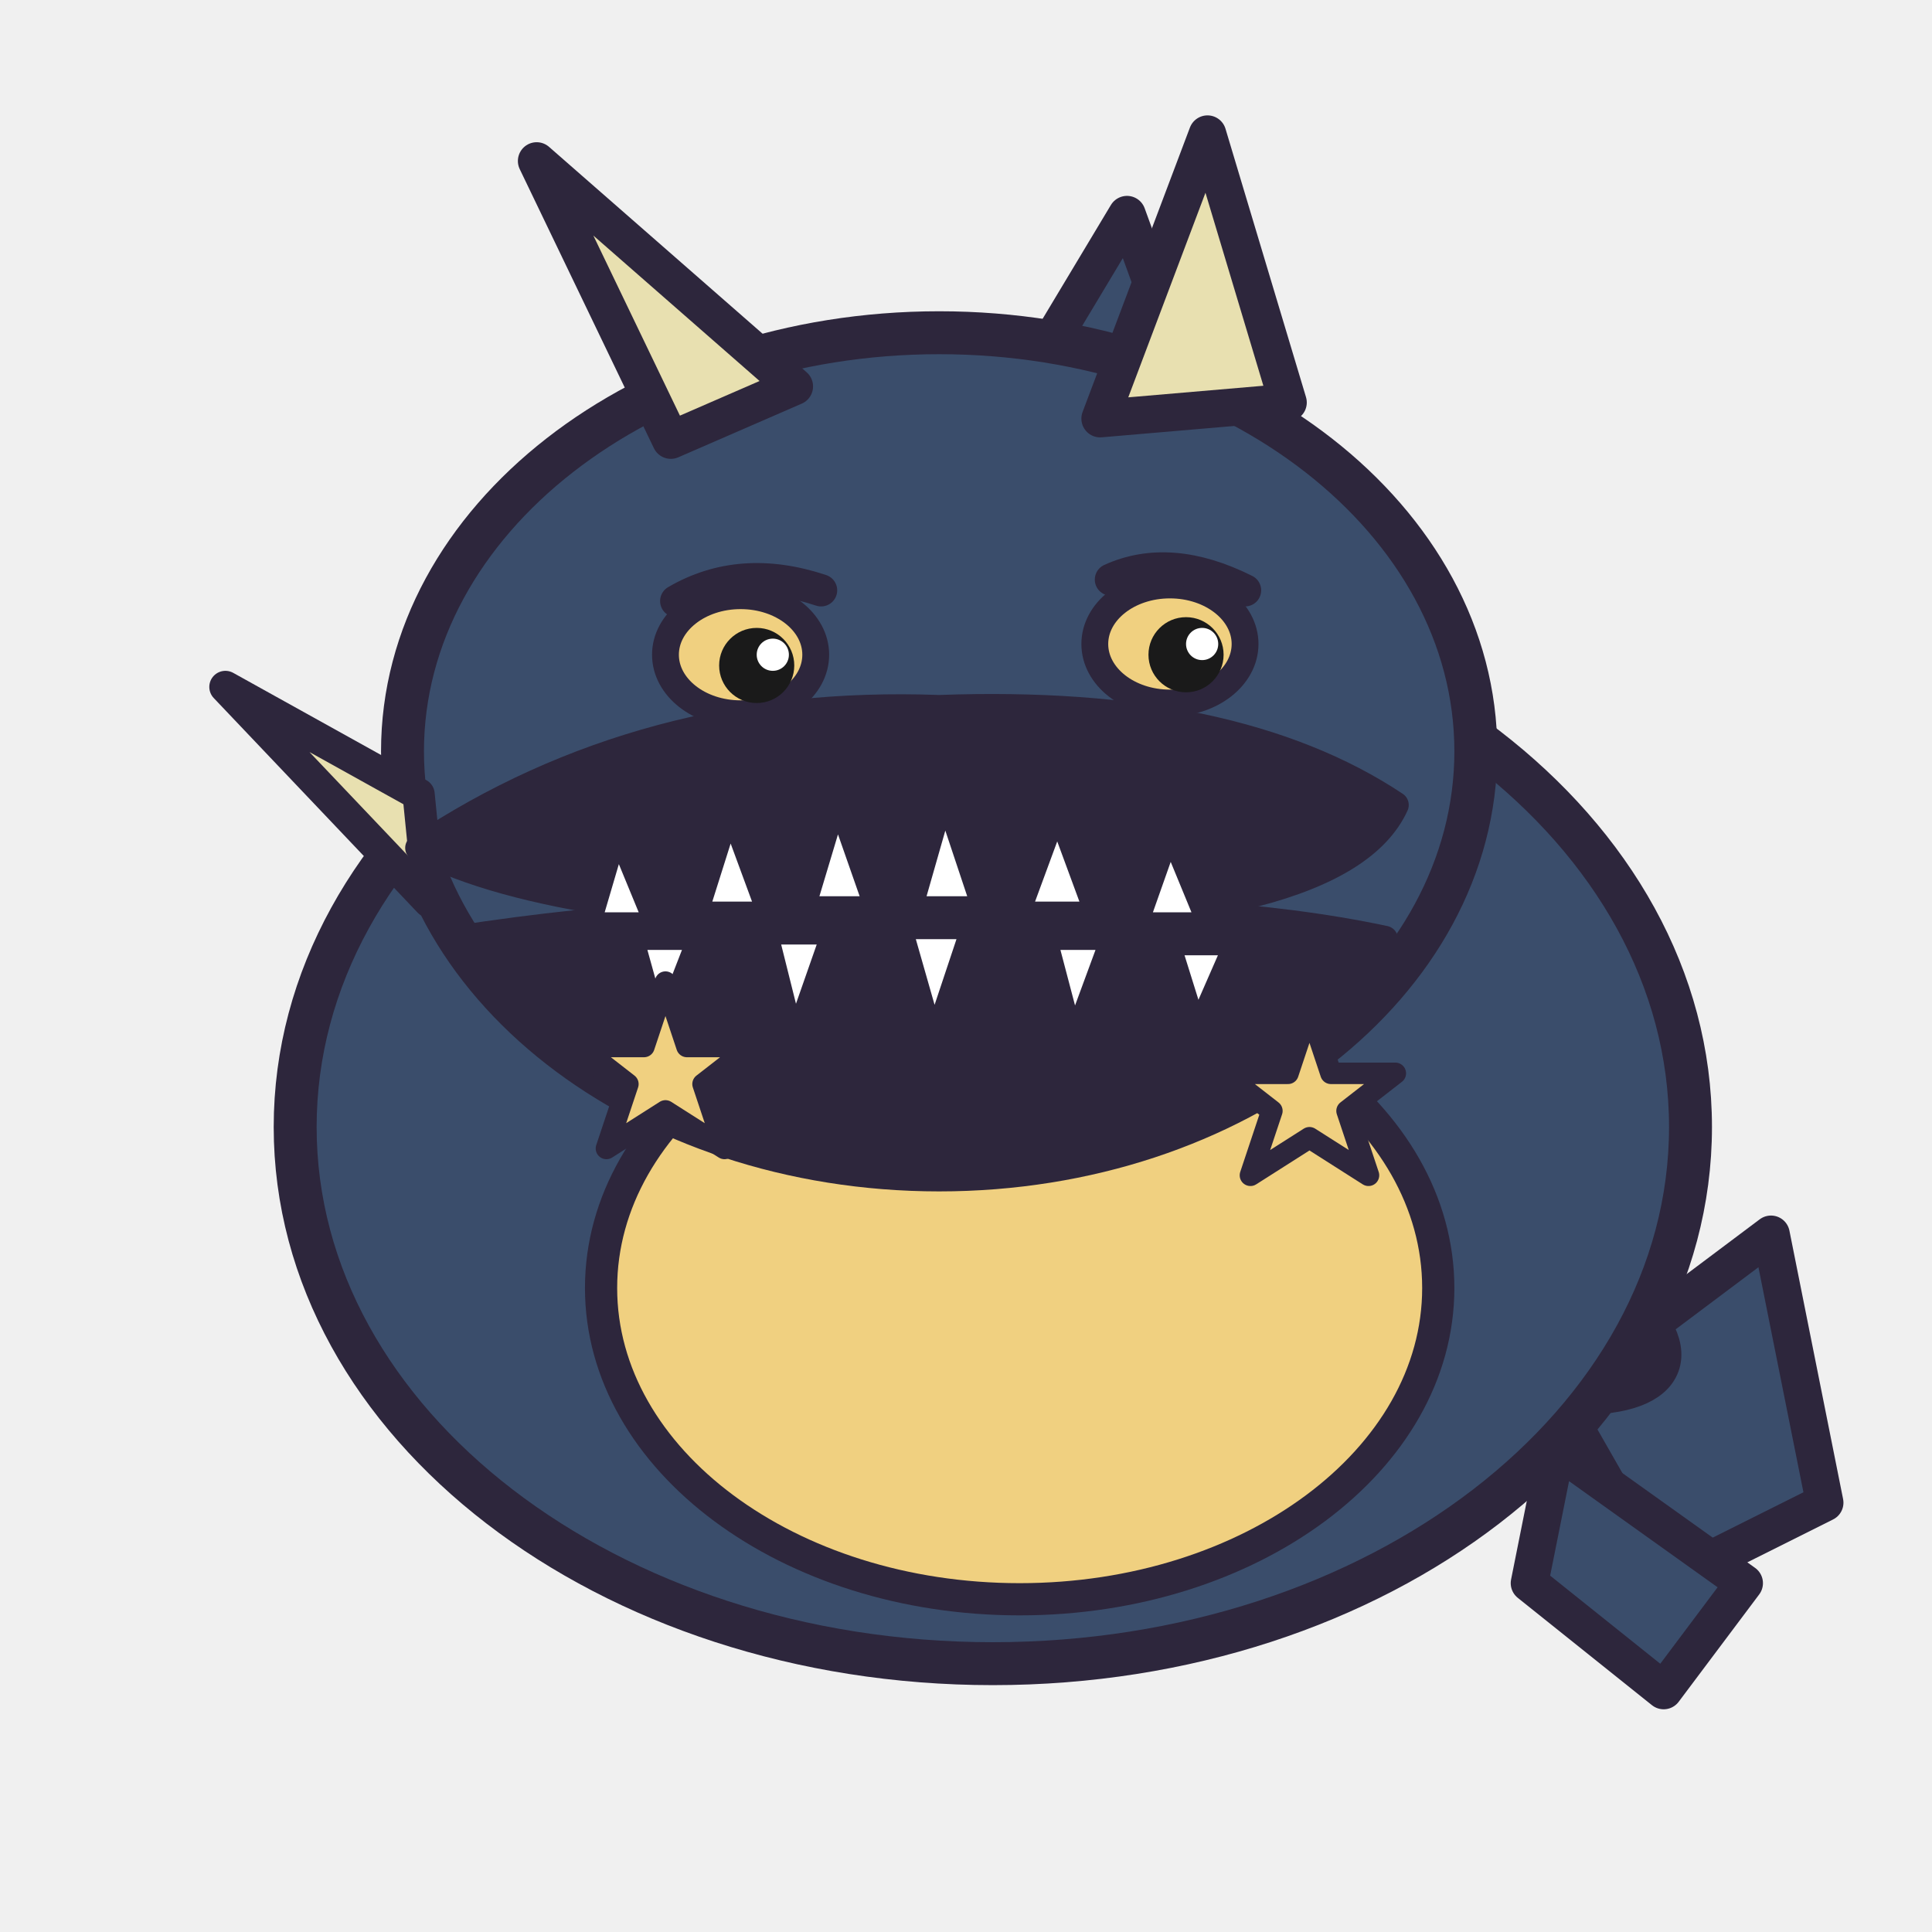
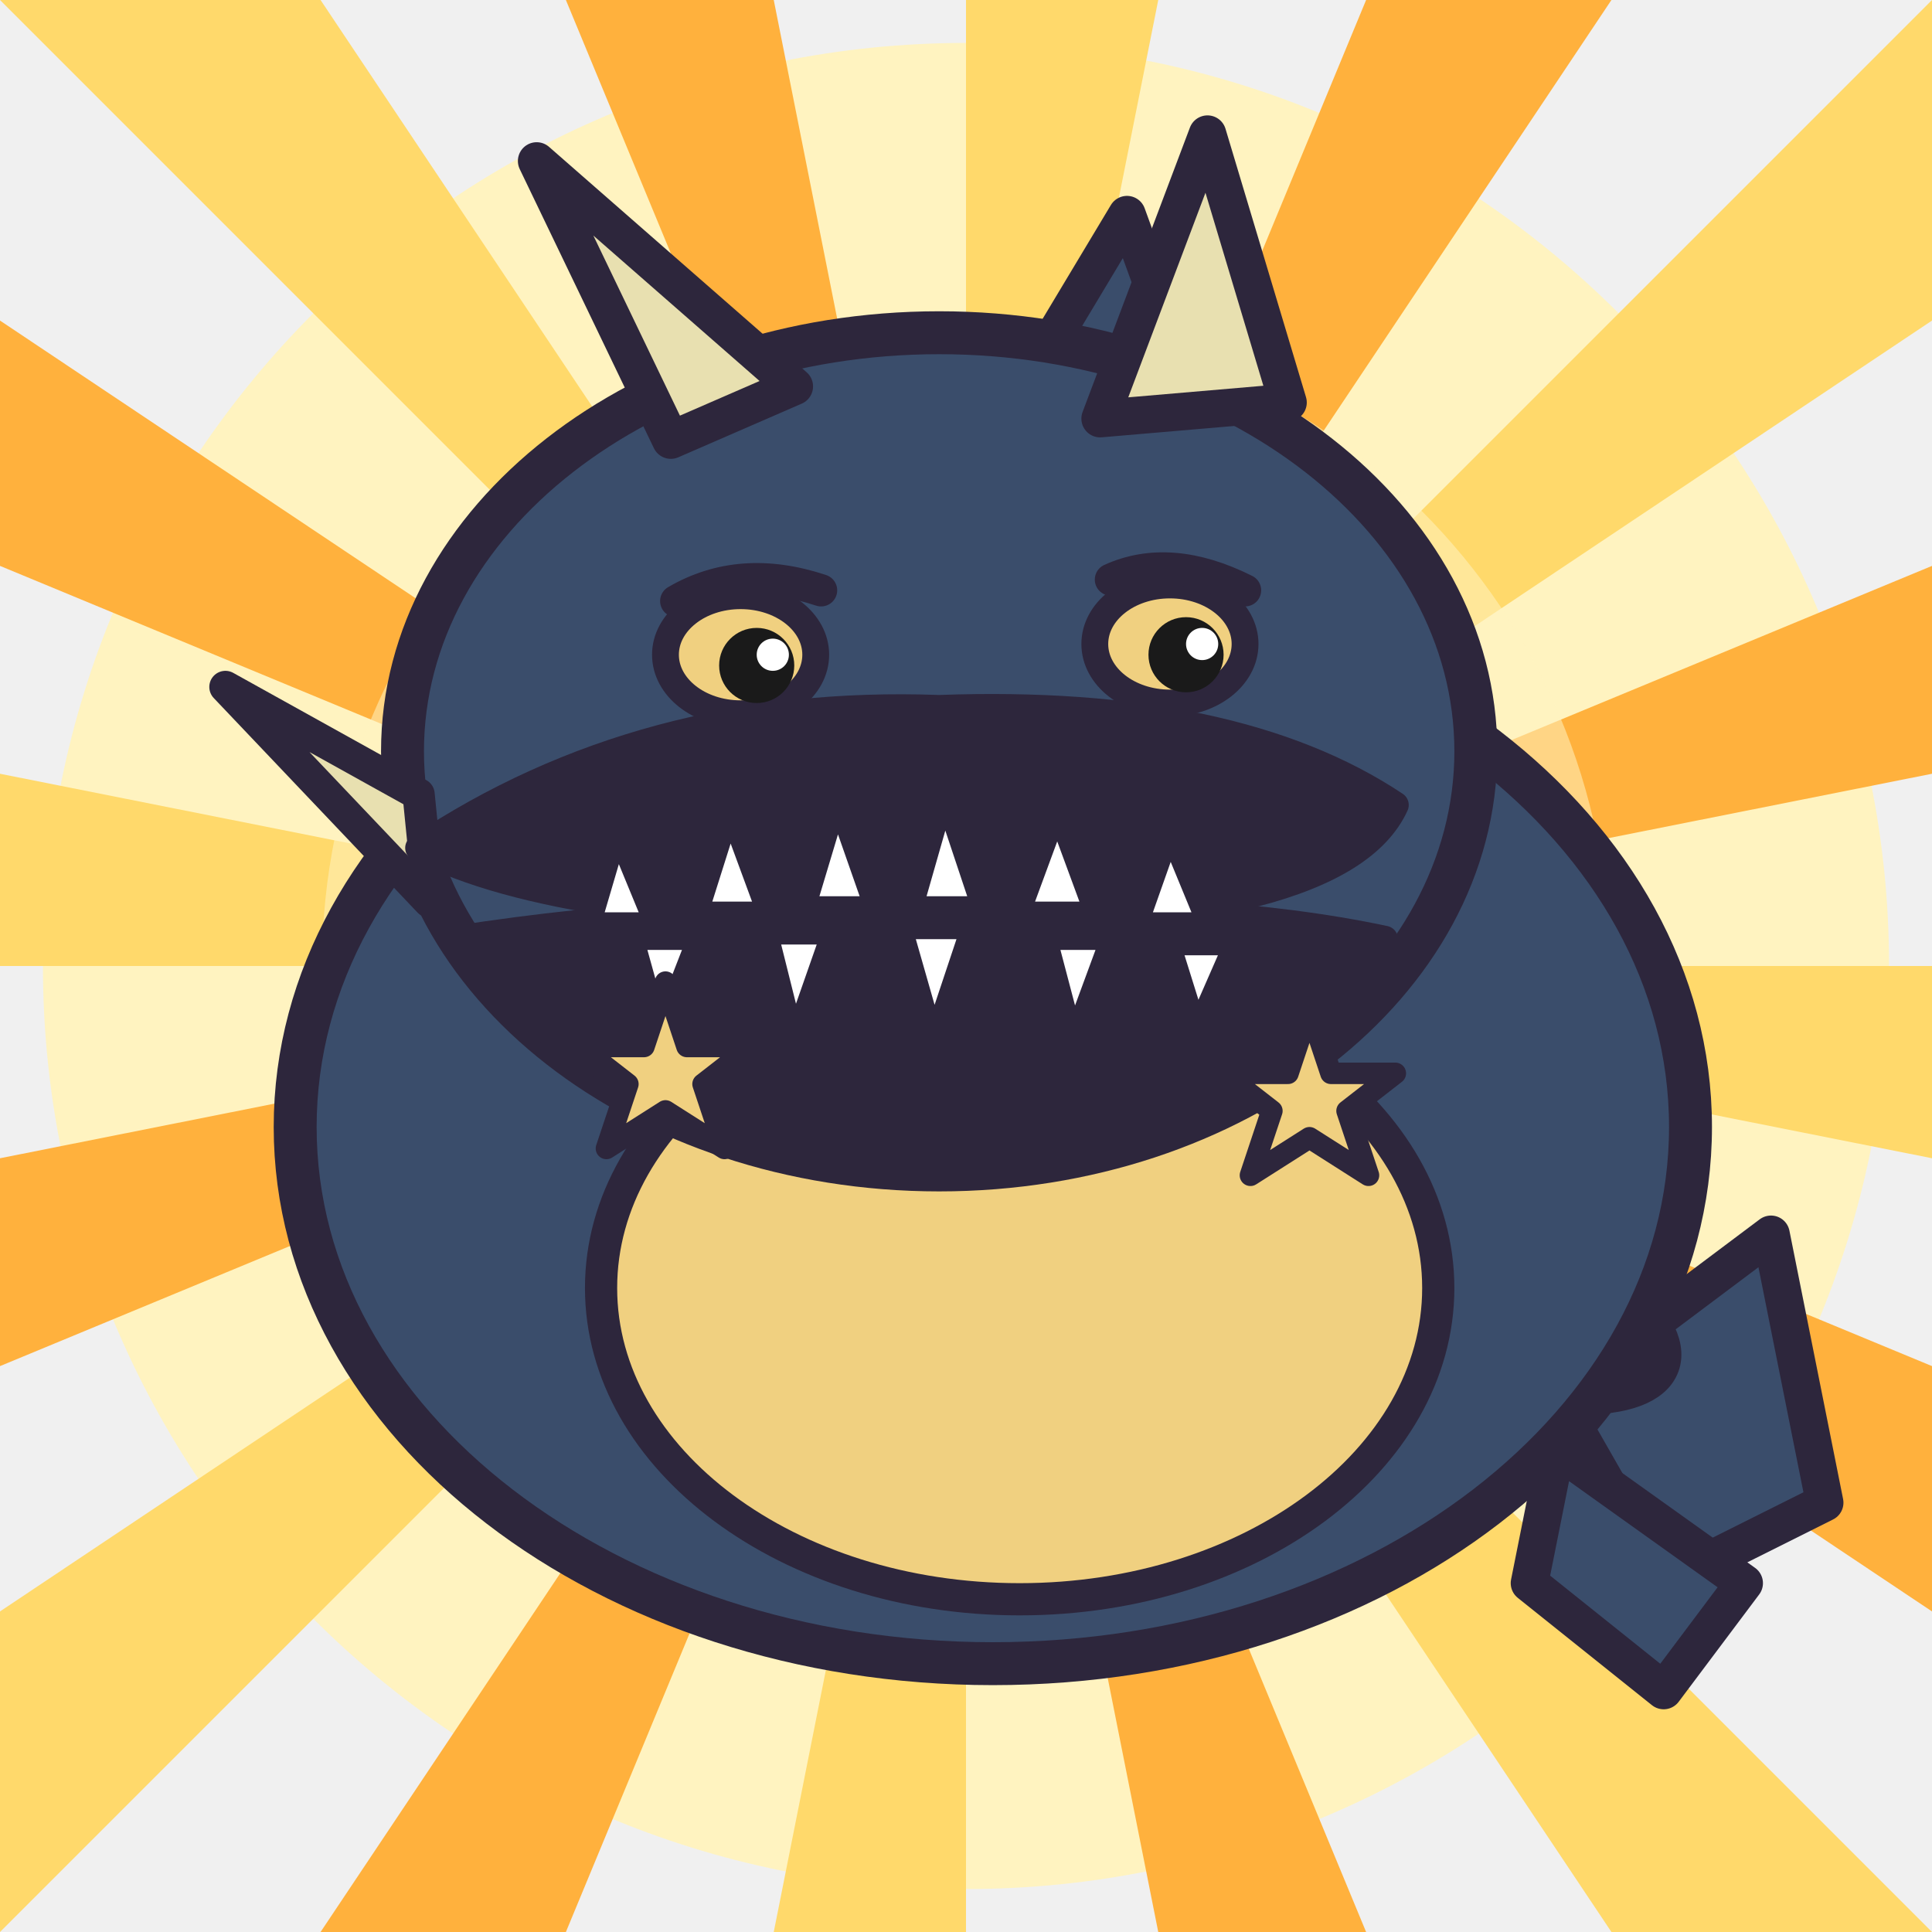
<svg xmlns="http://www.w3.org/2000/svg" viewBox="0 0 360 360">
+   <g id="mega-burst">
+     <circle cx="180" cy="180" r="172" fill="#fff3c0" />
+     <polygon points="180,180 450.0,180.0 444.8,232.7" fill="#ffd96b" />
+     <polygon points="180,180 429.4,283.3 404.5,330.0" fill="#ffb13d" />
+     <polygon points="180,180 370.9,370.9 330.0,404.5" fill="#ffd96b" />
+     <polygon points="180,180 283.3,429.4 232.7,444.8" fill="#ffb13d" />
+     <polygon points="180,180 180.0,450.0 127.3,444.8" fill="#ffd96b" />
+     <polygon points="180,180 76.7,429.4 30.0,404.5" fill="#ffb13d" />
+     <polygon points="180,180 -10.9,370.9 -44.5,330.0" fill="#ffd96b" />
+     <polygon points="180,180 -69.4,283.3 -84.8,232.7" fill="#ffb13d" />
+     <polygon points="180,180 -90.0,180.0 -84.8,127.3" fill="#ffd96b" />
+     <polygon points="180,180 -69.4,76.7 -44.5,30.0" fill="#ffb13d" />
+     <polygon points="180,180 -10.9,-10.9 30.0,-44.5" fill="#ffd96b" />
+     <polygon points="180,180 76.7,-69.4 127.3,-84.8" fill="#ffb13d" />
+     <polygon points="180,180 180.0,-90.0 232.7,-84.8" fill="#ffd96b" />
+     <polygon points="180,180 283.3,-69.4 330.0,-44.5" fill="#ffb13d" />
+     <polygon points="180,180 370.9,-10.9 404.5,30.0" fill="#ffd96b" />
+     <polygon points="180,180 429.4,76.7 444.8,127.3" fill="#ffb13d" />
+     <circle cx="180" cy="180" r="120" fill="#fff3c0" opacity="0.55" />
+   </g>
  <polygon points="290,260 330,230 340,280 310,295" fill="#3a4d6b" stroke="#2d263c" stroke-width="7" stroke-linejoin="round" />
  <polygon points="290,270 325,295 310,315 285,295" fill="#3a4d6b" stroke="#2d263c" stroke-width="7" stroke-linejoin="round" />
  <polygon points="180,90 210,40 230,95" fill="#3a4d6b" stroke="#2d263c" stroke-width="7" stroke-linejoin="round" />
  <ellipse cx="100" cy="230" rx="38" ry="16" transform="rotate(-30,100,230)" fill="#3a4d6b" stroke="#2d263c" stroke-width="7" stroke-linejoin="round" />
  <ellipse cx="270" cy="240" rx="42" ry="15" transform="rotate(20,270,240)" fill="#3a4d6b" stroke="#2d263c" stroke-width="7" stroke-linejoin="round" />
  <ellipse cx="185" cy="210" rx="130" ry="100" fill="#3a4d6b" stroke="#2d263c" stroke-width="8" stroke-linejoin="round" />
  <ellipse cx="190" cy="240" rx="78" ry="58" fill="#f0d080" stroke="#2d263c" stroke-width="6" stroke-linejoin="round" />
  <ellipse cx="175" cy="140" rx="100" ry="78" fill="#3a4d6b" stroke="#2d263c" stroke-width="8" stroke-linejoin="round" />
  <polygon points="125,82 100,30 148,72" fill="#e8e0b0" stroke="#2d263c" stroke-width="7" stroke-linejoin="round" />
  <polygon points="205,78 225,25 240,75" fill="#e8e0b0" stroke="#2d263c" stroke-width="7" stroke-linejoin="round" />
  <polygon points="78,148 42,128 80,168" fill="#e8e0b0" stroke="#2d263c" stroke-width="6" stroke-linejoin="round" />
  <path d="M78,158 Q120,130 175,132 Q230,130 260,150 Q250,172 175,172 Q105,172 78,158Z" fill="#2d263c" stroke="#2d263c" stroke-width="5" stroke-linejoin="round" />
  <path d="M85,175 Q130,168 175,170 Q225,168 258,175 Q245,210 175,215 Q110,210 85,175Z" fill="#2d263c" stroke="#2d263c" stroke-width="5" stroke-linejoin="round" />
  <polygon points="110,172 115,155 122,172" fill="white" stroke="#2d263c" stroke-width="4" />
  <polygon points="130,170 136,151 143,170" fill="white" stroke="#2d263c" stroke-width="4" />
  <polygon points="150,169 156,149 163,169" fill="white" stroke="#2d263c" stroke-width="4" />
  <polygon points="170,169 176,148 183,169" fill="white" stroke="#2d263c" stroke-width="4" />
  <polygon points="190,170 197,151 204,170" fill="white" stroke="#2d263c" stroke-width="4" />
  <polygon points="212,172 218,155 225,172" fill="white" stroke="#2d263c" stroke-width="4" />
  <polygon points="118,175 123,193 130,175" fill="white" stroke="#2d263c" stroke-width="4" />
  <polygon points="143,174 148,194 155,174" fill="white" stroke="#2d263c" stroke-width="4" />
  <polygon points="168,173 174,194 181,173" fill="white" stroke="#2d263c" stroke-width="4" />
  <polygon points="195,175 200,194 207,175" fill="white" stroke="#2d263c" stroke-width="4" />
  <polygon points="218,176 223,192 230,176" fill="white" stroke="#2d263c" stroke-width="4" />
  <ellipse cx="138" cy="122" rx="14" ry="11" fill="#f0d080" stroke="#2d263c" stroke-width="5" />
  <ellipse cx="141" cy="124" rx="7" ry="7" fill="#1a1a1a" />
  <ellipse cx="144" cy="122" rx="3" ry="3" fill="white" />
  <ellipse cx="218" cy="120" rx="14" ry="11" fill="#f0d080" stroke="#2d263c" stroke-width="5" />
  <ellipse cx="221" cy="122" rx="7" ry="7" fill="#1a1a1a" />
  <ellipse cx="224" cy="120" rx="3" ry="3" fill="white" />
  <path d="M126,112 Q138,105 153,110" fill="none" stroke="#2d263c" stroke-width="6" stroke-linecap="round" />
  <path d="M207,108 Q218,103 232,110" fill="none" stroke="#2d263c" stroke-width="6" stroke-linecap="round" />
  <polygon points="120,195 124,183 128,195 140,195 131,202 135,214 124,207 113,214 117,202 108,195" fill="#f0d080" stroke="#2d263c" stroke-width="4" stroke-linejoin="round" />
  <polygon points="240,200 244,188 248,200 260,200 251,207 255,219 244,212 233,219 237,207 228,200" fill="#f0d080" stroke="#2d263c" stroke-width="4" stroke-linejoin="round" />
</svg>
